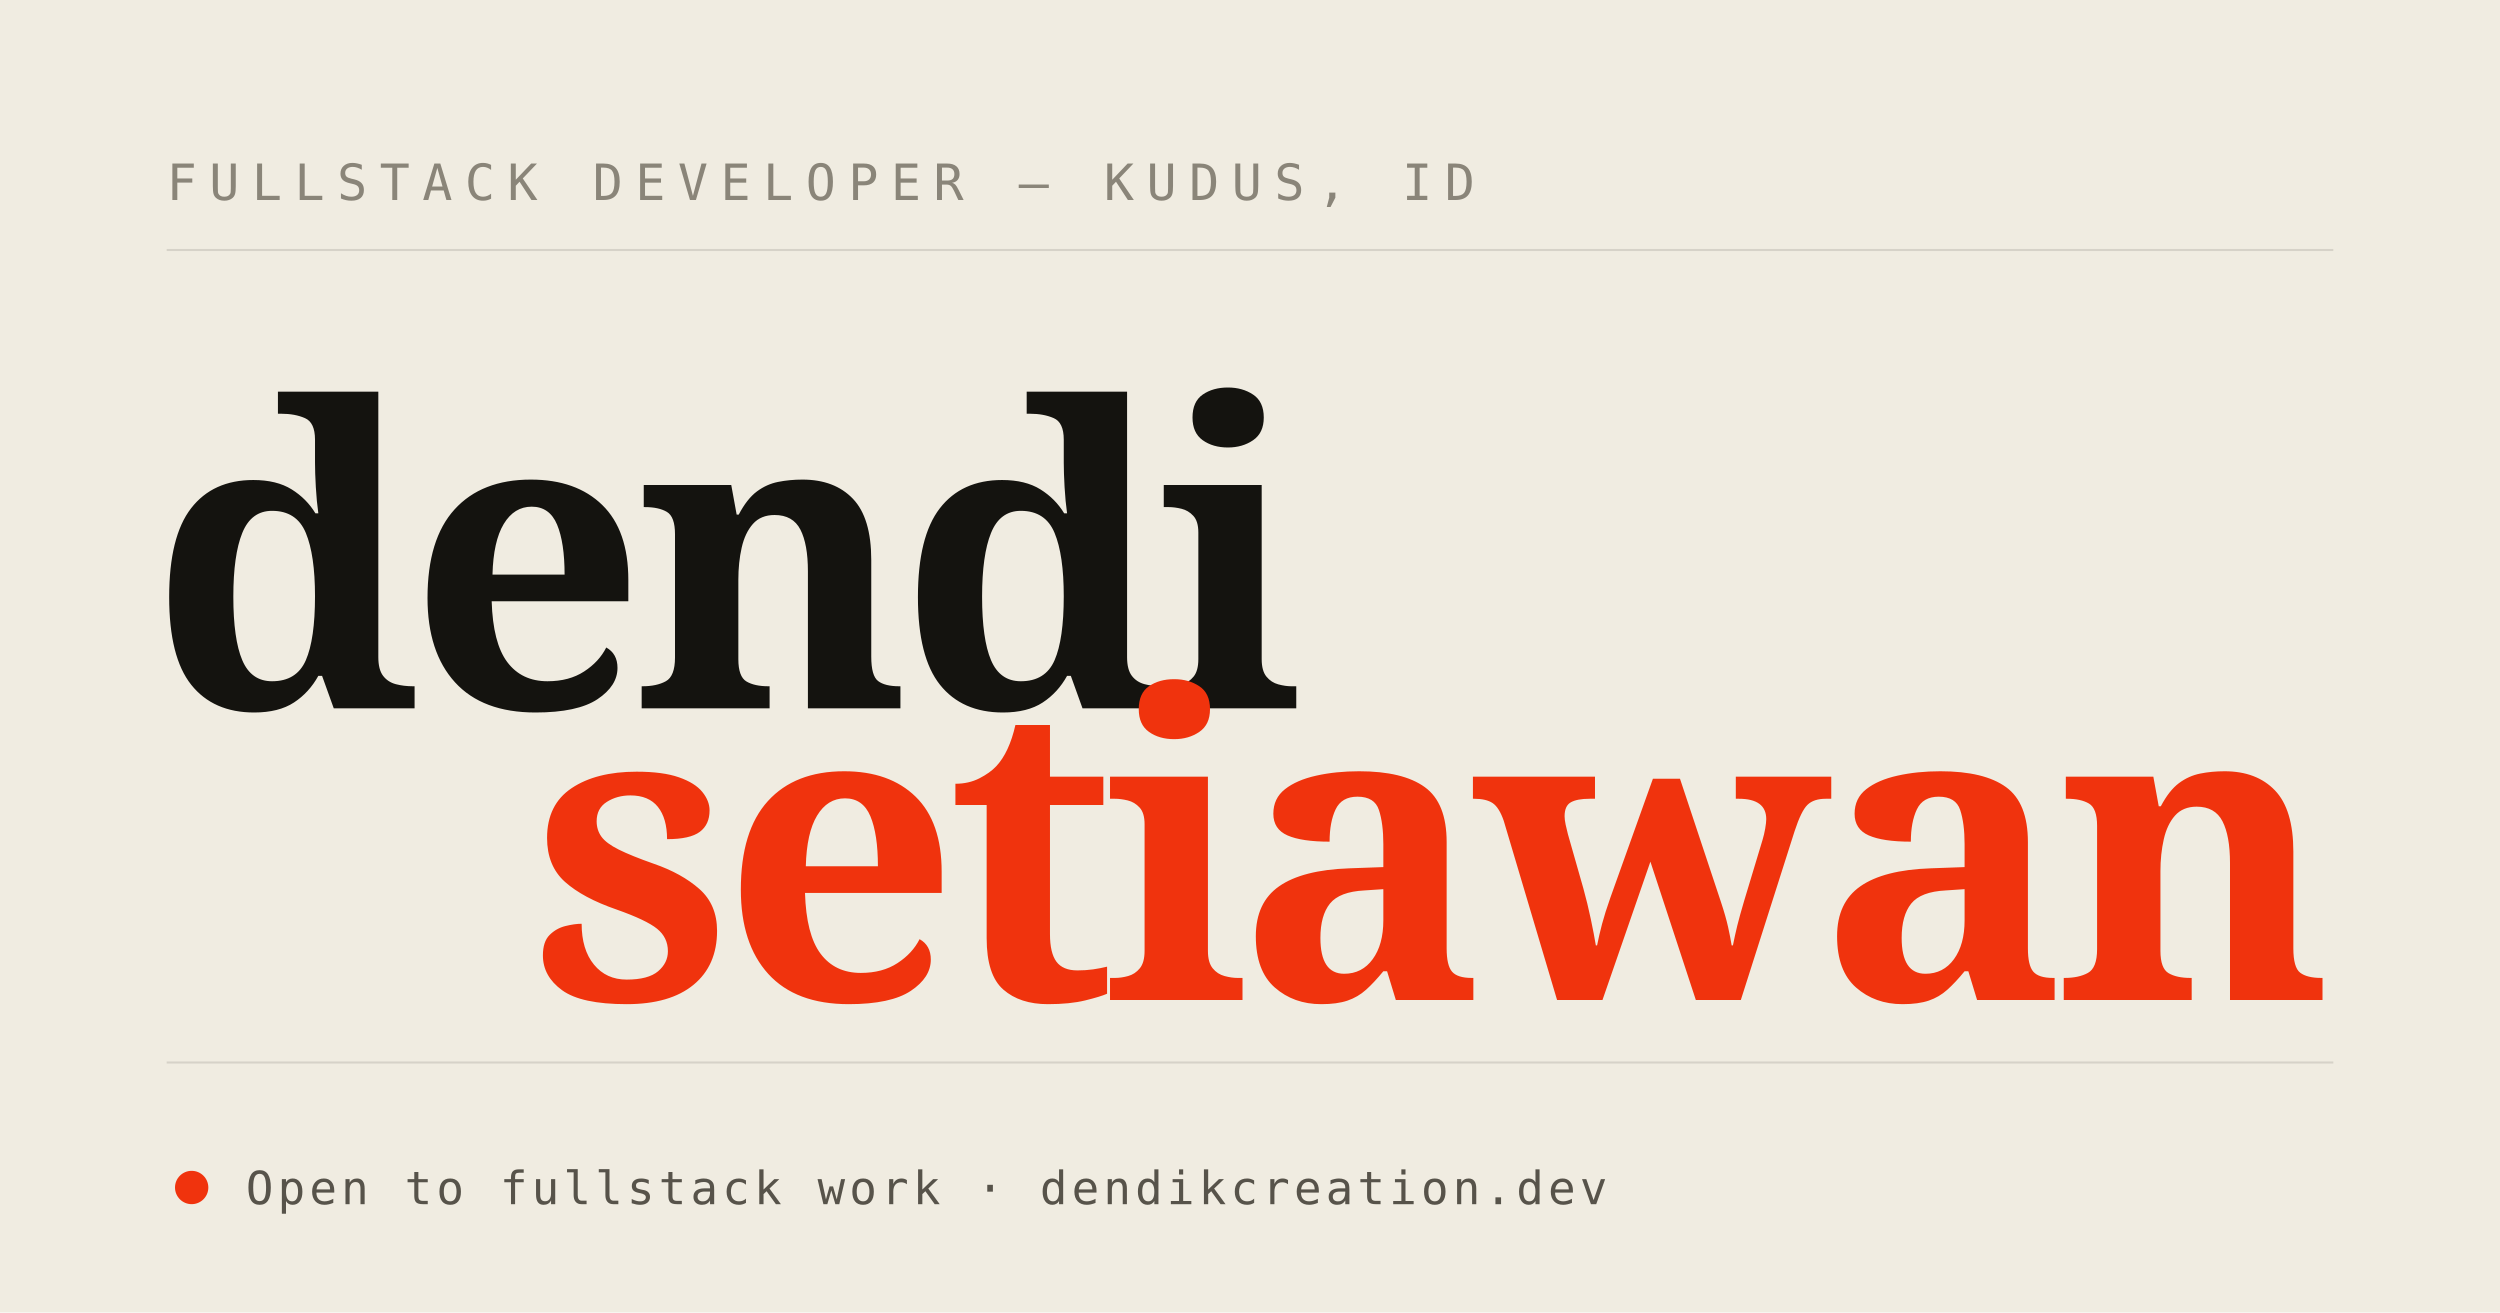
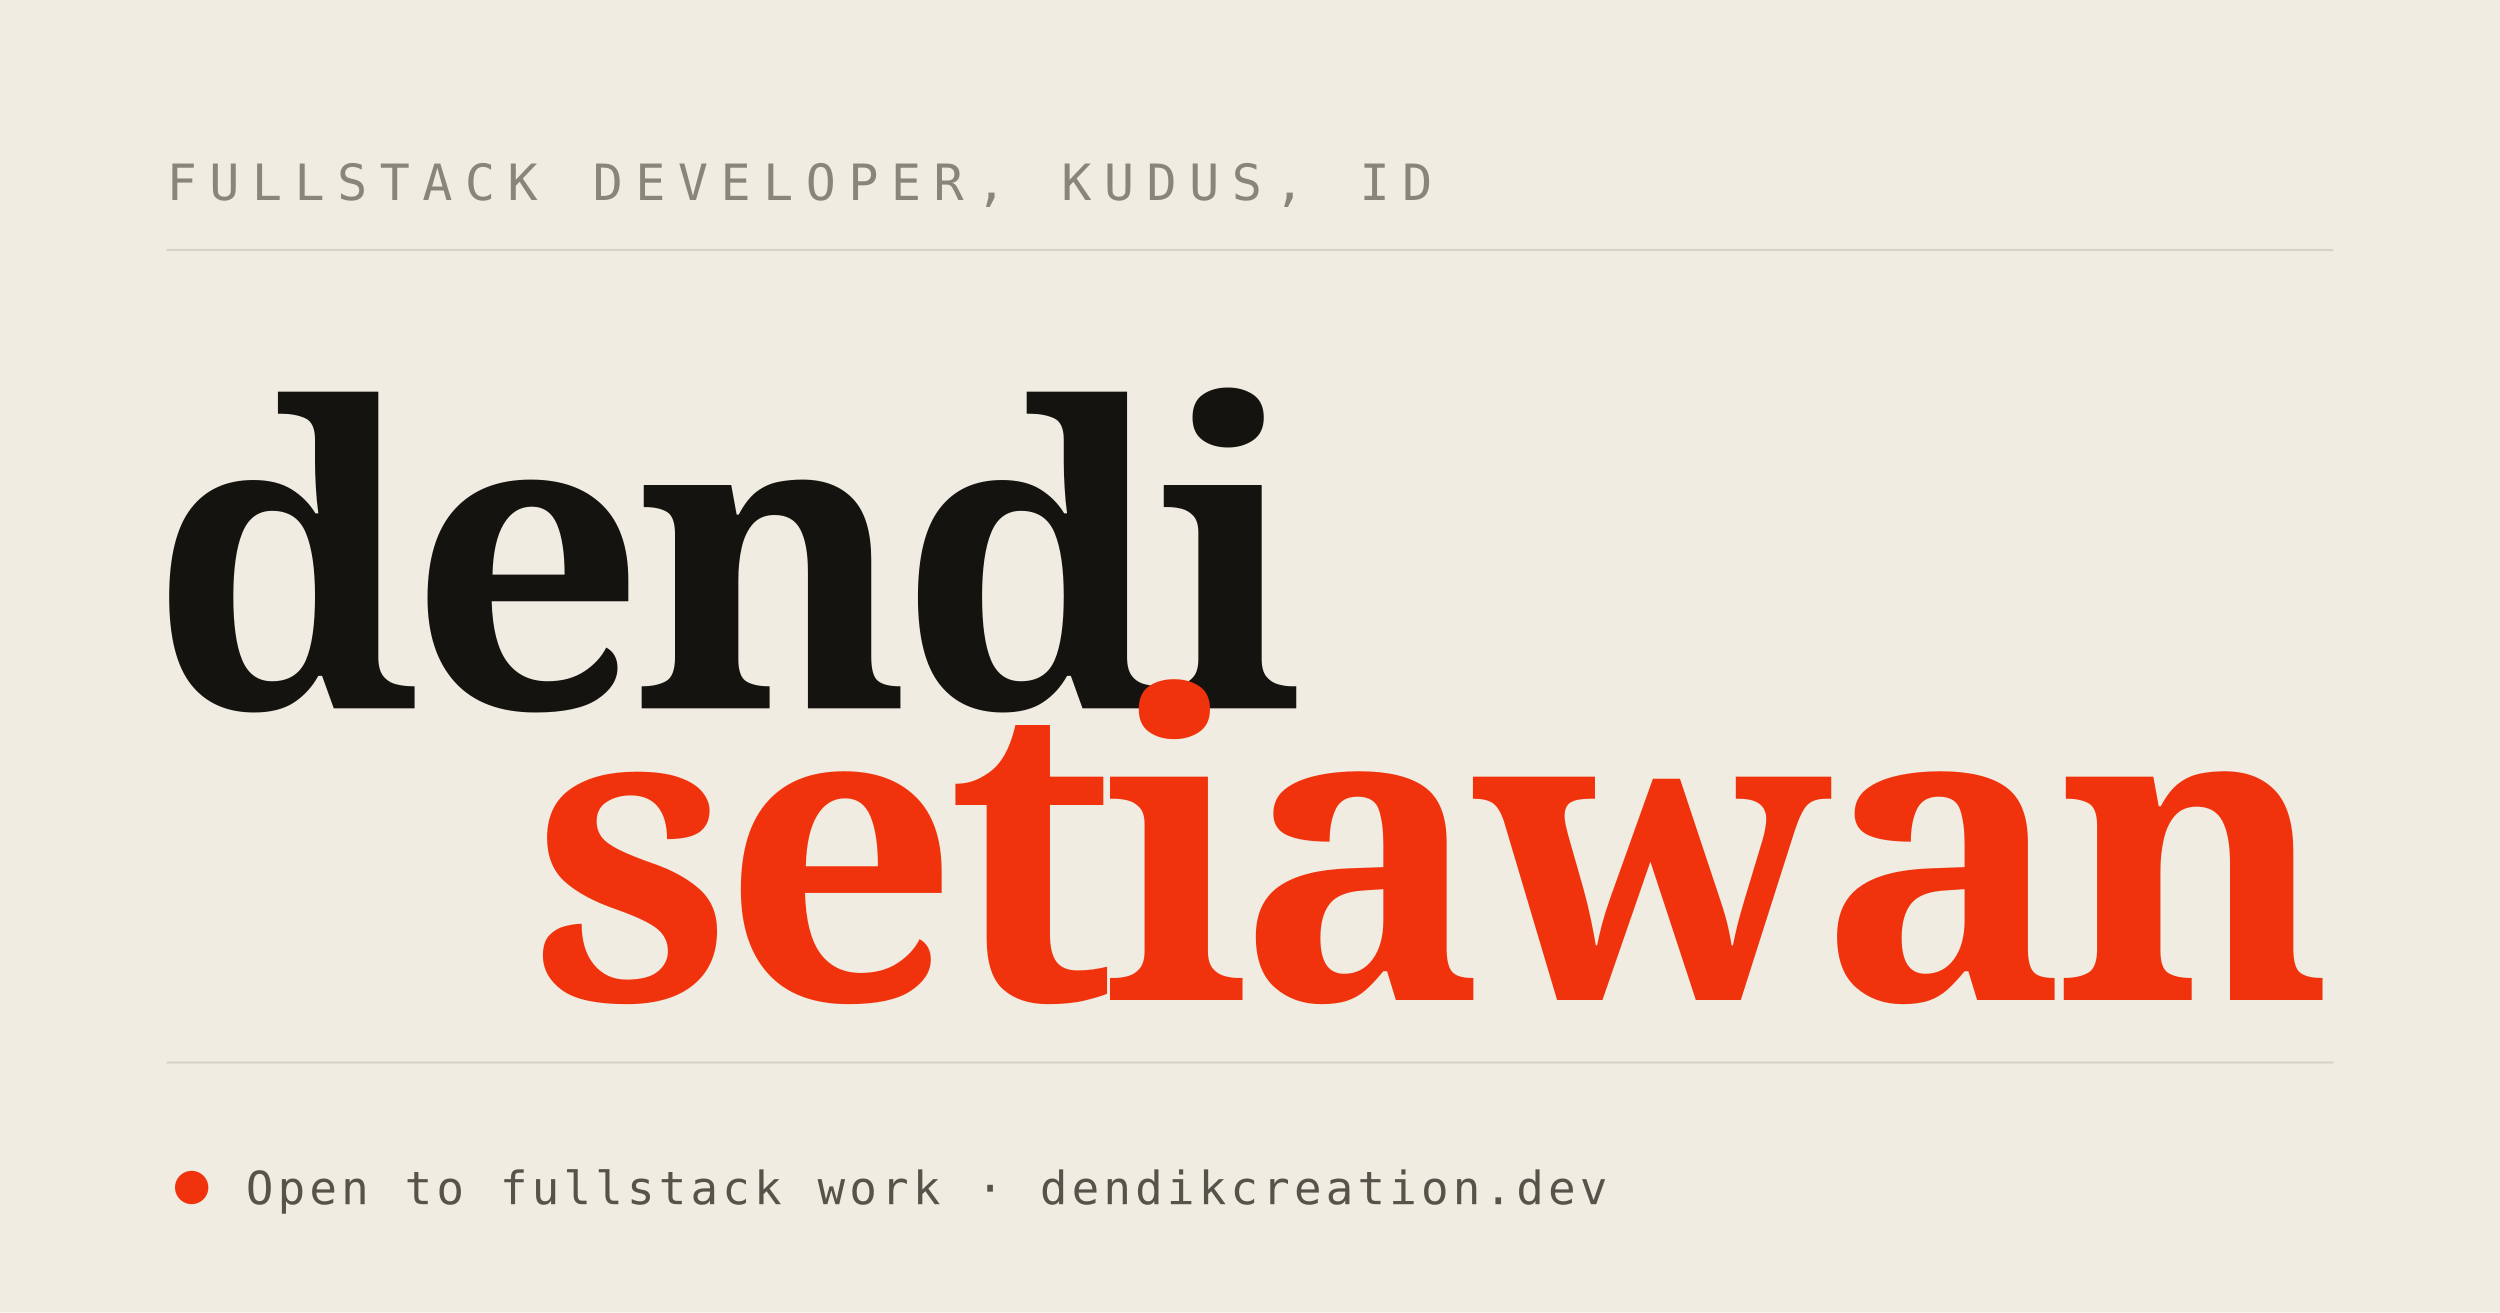
- <svg xmlns="http://www.w3.org/2000/svg" viewBox="0 0 1200 630" role="img" aria-label="Dendi Setiawan — Fullstack Developer">
+ <svg xmlns="http://www.w3.org/2000/svg" viewBox="0 0 1200 630" role="img" aria-label="Dendi Setiawan, Fullstack Developer">
  <rect width="1200" height="630" fill="#f0ece1" />
  <g fill="none" stroke="#14130f" stroke-opacity="0.12">
    <line x1="80" y1="120" x2="1120" y2="120" />
    <line x1="80" y1="510" x2="1120" y2="510" />
  </g>
-   <text x="80" y="96" font-family="'JetBrains Mono', monospace" font-size="24" letter-spacing="6" fill="#8a8579">FULLSTACK DEVELOPER — KUDUS, ID</text>
+   <text x="80" y="96" font-family="'JetBrains Mono', monospace" font-size="24" letter-spacing="6" fill="#8a8579">FULLSTACK DEVELOPER, KUDUS, ID</text>
  <text x="72" y="340" font-family="Georgia, serif" font-weight="700" font-size="200" letter-spacing="-6" fill="#14130f">dendi</text>
  <text x="1120" y="480" text-anchor="end" font-family="Georgia, serif" font-weight="600" font-size="200" letter-spacing="-6" fill="#f0330d">setiawan</text>
  <circle cx="92" cy="570" r="8" fill="#f0330d" />
  <text x="118" y="578" font-family="'JetBrains Mono', monospace" font-size="22" letter-spacing="2" fill="#57534a">Open to fullstack work · dendikcreation.dev</text>
</svg>
